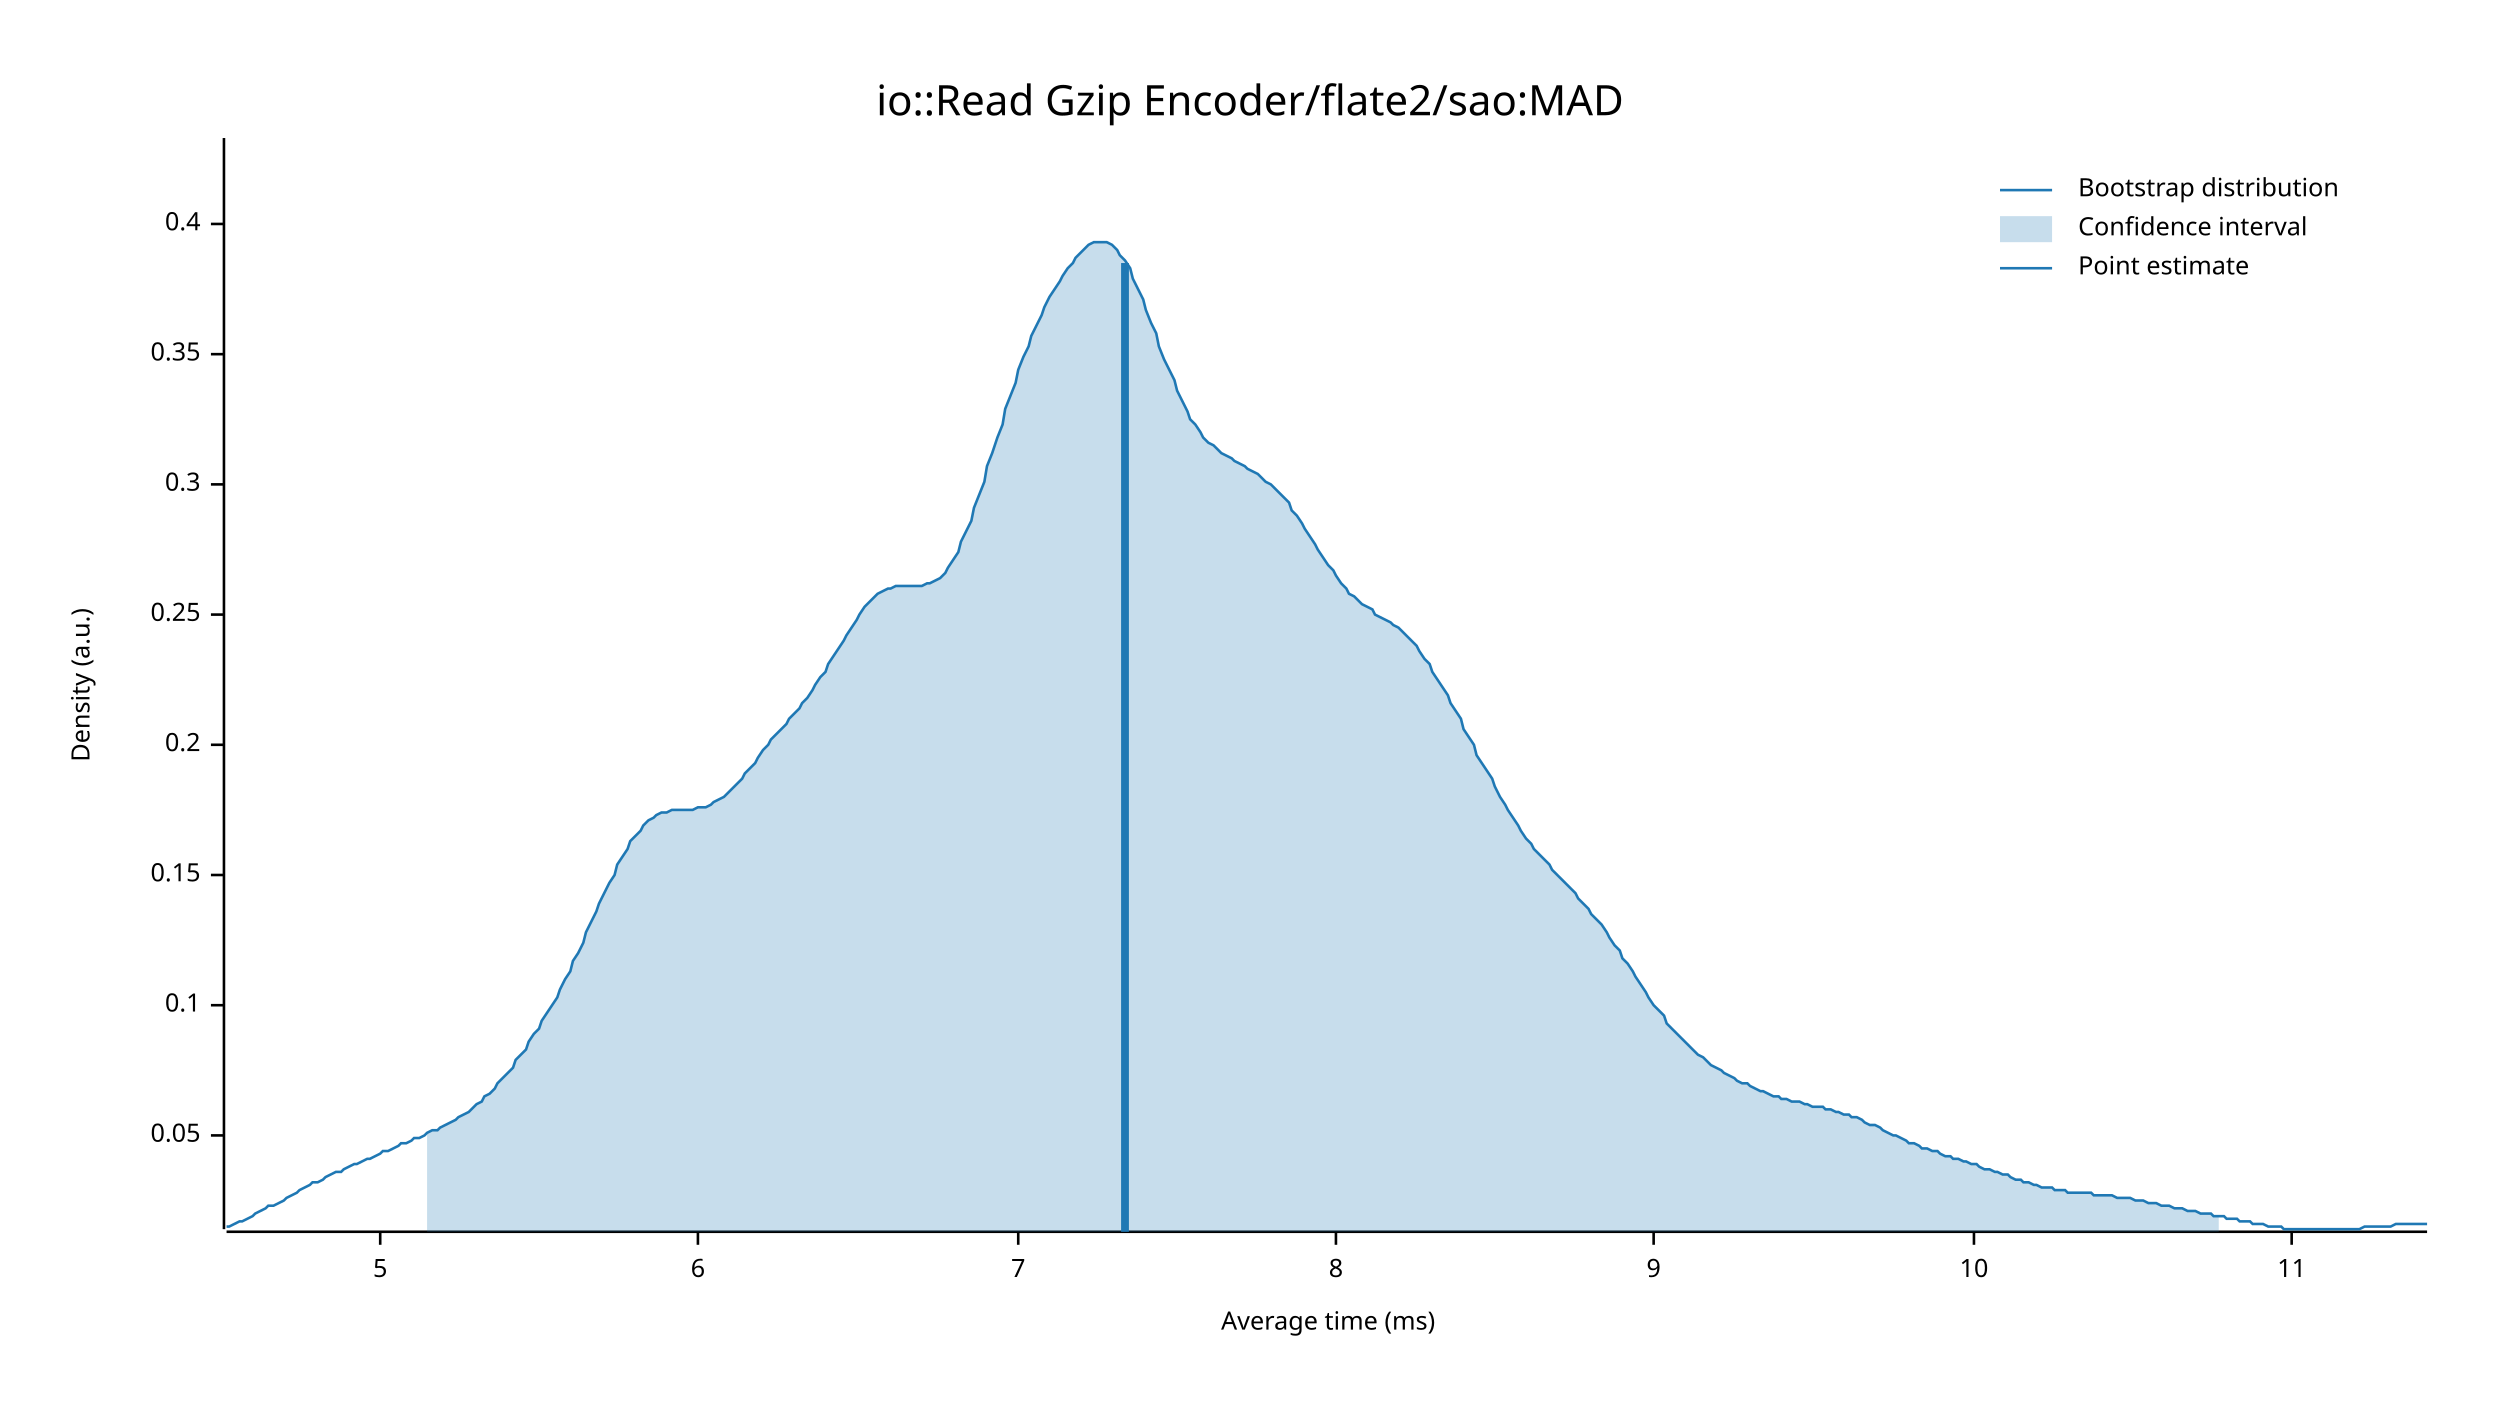
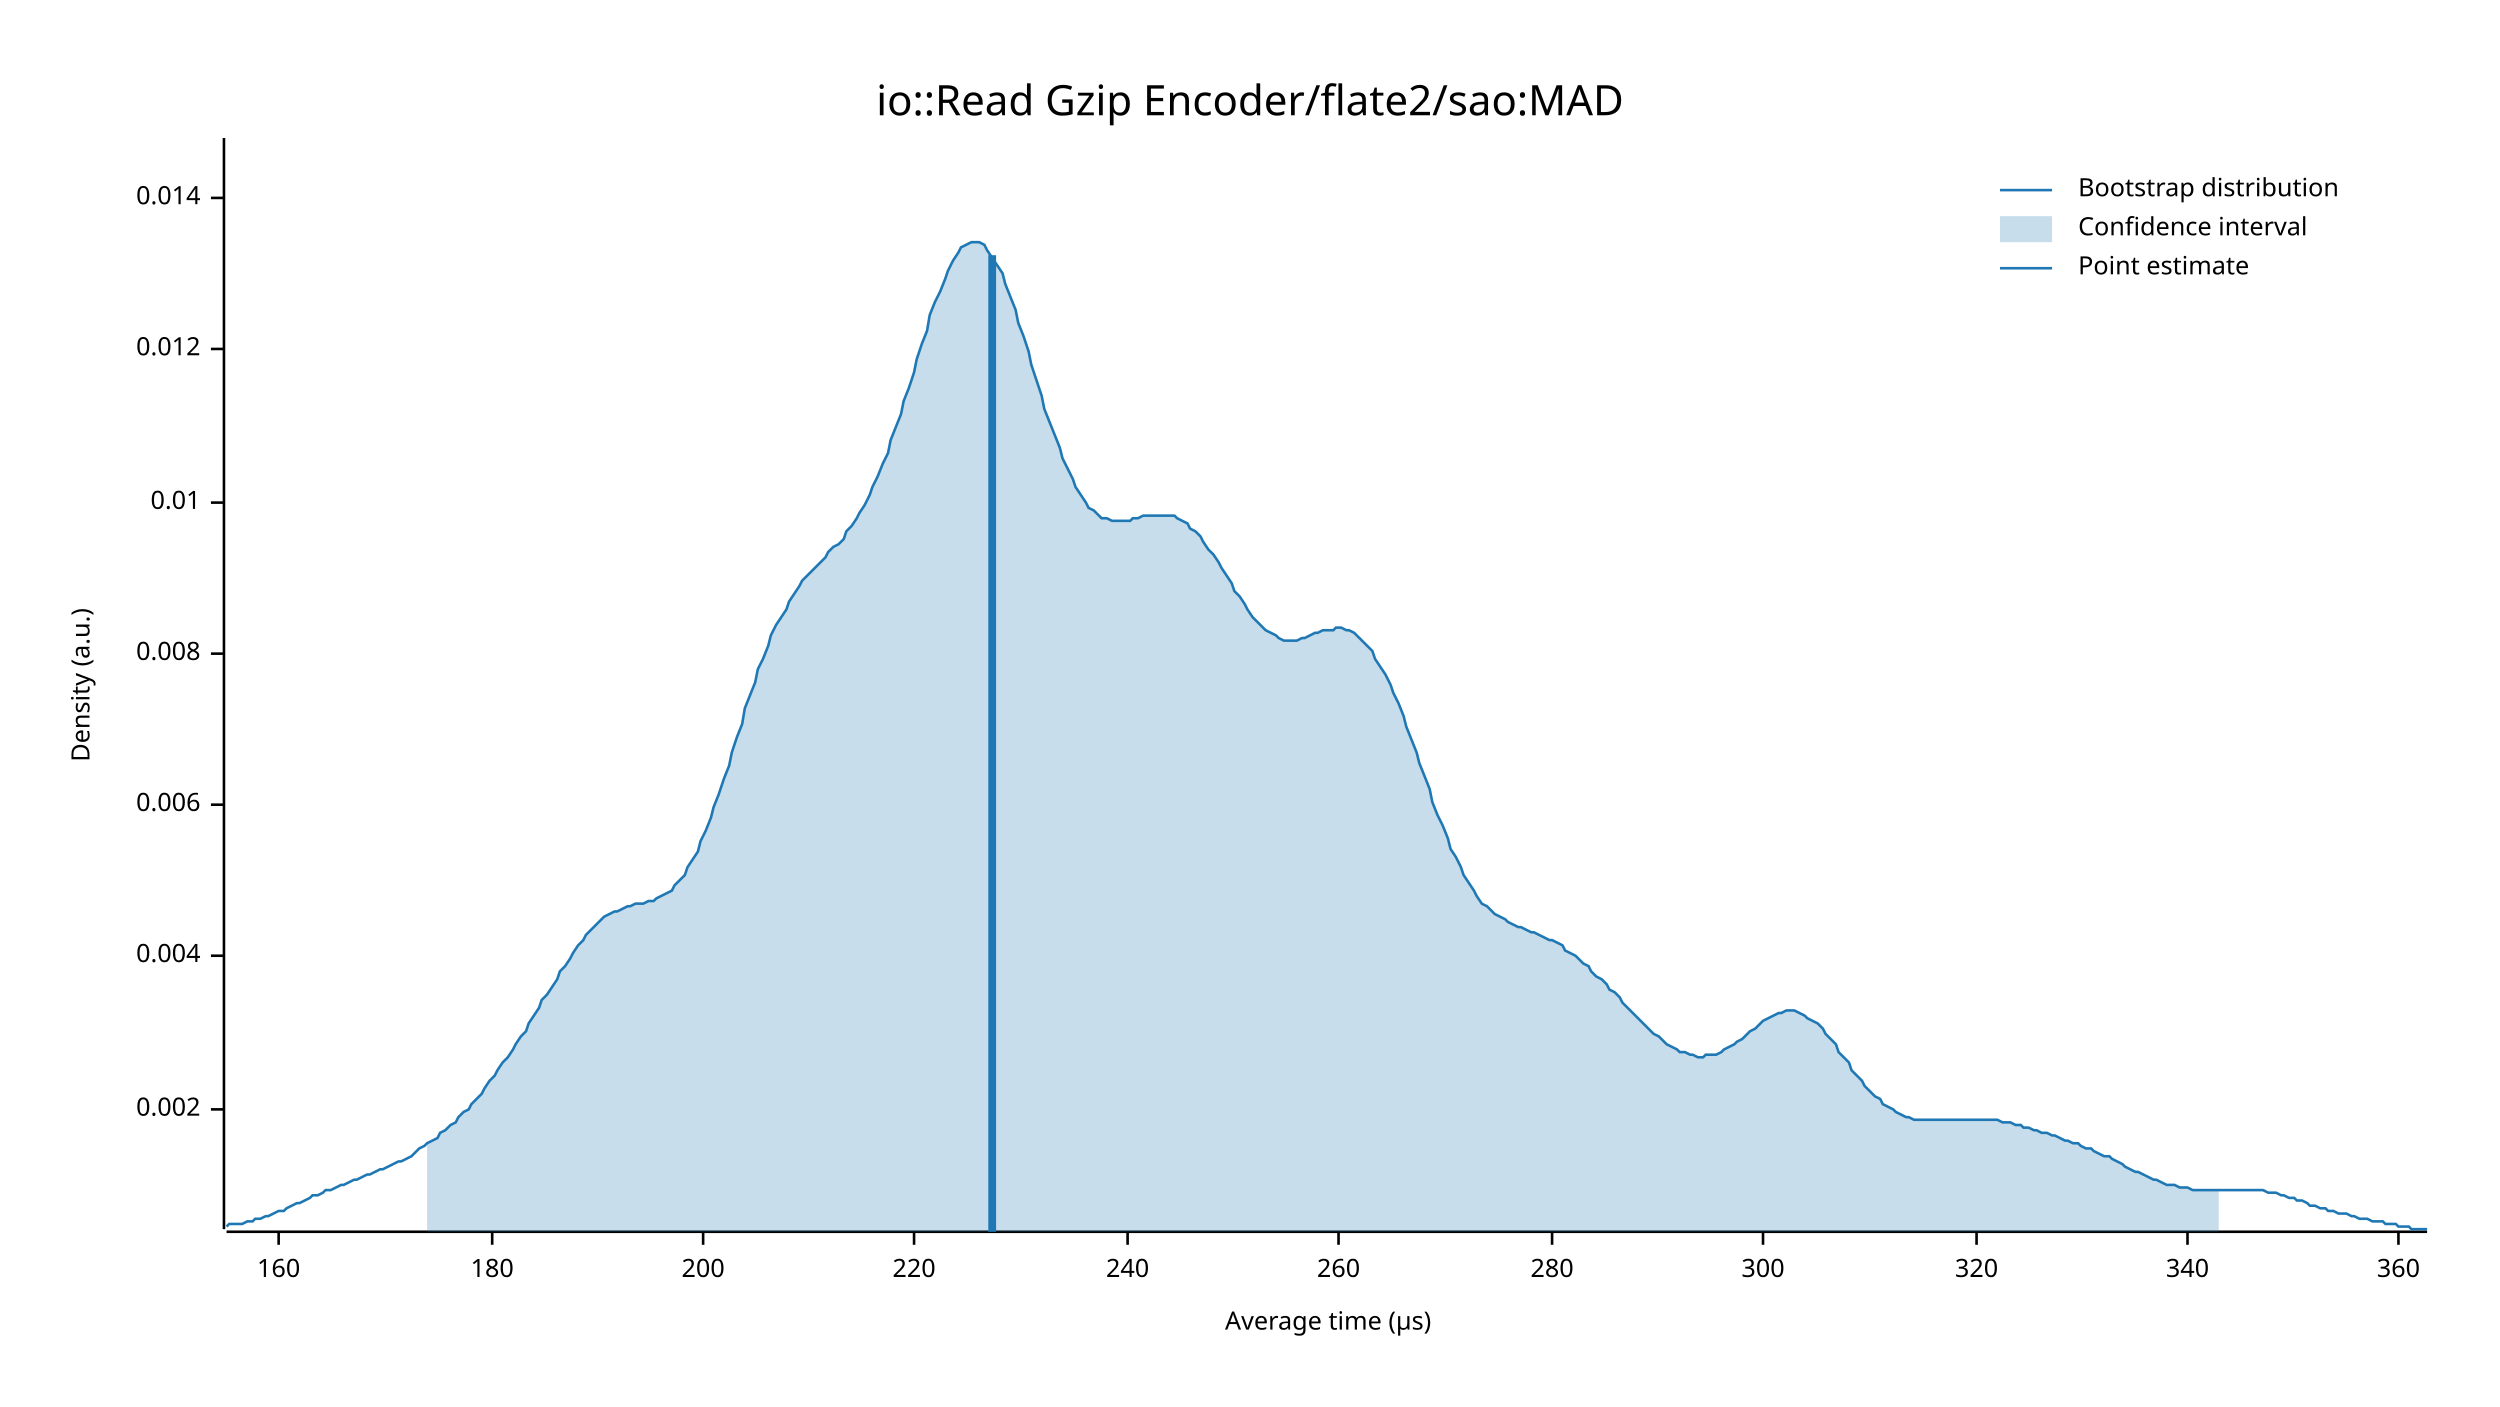
<svg xmlns="http://www.w3.org/2000/svg" width="960" height="540" viewBox="0 0 960 540">
  <text x="480" y="32" dy="0.76em" text-anchor="middle" font-family="sans-serif" font-size="16.129" opacity="1" fill="#000000">
io::Read Gzip Encoder/flate2/sao:MAD
</text>
  <text x="27" y="263" dy="0.76em" text-anchor="middle" font-family="sans-serif" font-size="9.677" opacity="1" fill="#000000" transform="rotate(270, 27, 263)">
Density (a.u.)
</text>
  <text x="510" y="513" dy="-0.5ex" text-anchor="middle" font-family="sans-serif" font-size="9.677" opacity="1" fill="#000000">
- Average time (ms)
+ Average time (µs)
</text>
  <polyline fill="none" opacity="1" stroke="#000000" stroke-width="1" points="86,53 86,472 " />
-   <text x="77" y="436" dy="0.5ex" text-anchor="end" font-family="sans-serif" font-size="9.677" opacity="1" fill="#000000">
- 0.05
+   <text x="77" y="426" dy="0.5ex" text-anchor="end" font-family="sans-serif" font-size="9.677" opacity="1" fill="#000000">
+ 0.002
</text>
-   <polyline fill="none" opacity="1" stroke="#000000" stroke-width="1" points="81,436 86,436 " />
-   <text x="77" y="386" dy="0.5ex" text-anchor="end" font-family="sans-serif" font-size="9.677" opacity="1" fill="#000000">
- 0.1
+   <polyline fill="none" opacity="1" stroke="#000000" stroke-width="1" points="81,426 86,426 " />
+   <text x="77" y="367" dy="0.5ex" text-anchor="end" font-family="sans-serif" font-size="9.677" opacity="1" fill="#000000">
+ 0.004
</text>
-   <polyline fill="none" opacity="1" stroke="#000000" stroke-width="1" points="81,386 86,386 " />
-   <text x="77" y="336" dy="0.5ex" text-anchor="end" font-family="sans-serif" font-size="9.677" opacity="1" fill="#000000">
- 0.15
+   <polyline fill="none" opacity="1" stroke="#000000" stroke-width="1" points="81,367 86,367 " />
+   <text x="77" y="309" dy="0.5ex" text-anchor="end" font-family="sans-serif" font-size="9.677" opacity="1" fill="#000000">
+ 0.006
</text>
-   <polyline fill="none" opacity="1" stroke="#000000" stroke-width="1" points="81,336 86,336 " />
-   <text x="77" y="286" dy="0.5ex" text-anchor="end" font-family="sans-serif" font-size="9.677" opacity="1" fill="#000000">
- 0.2
+   <polyline fill="none" opacity="1" stroke="#000000" stroke-width="1" points="81,309 86,309 " />
+   <text x="77" y="251" dy="0.5ex" text-anchor="end" font-family="sans-serif" font-size="9.677" opacity="1" fill="#000000">
+ 0.008
</text>
-   <polyline fill="none" opacity="1" stroke="#000000" stroke-width="1" points="81,286 86,286 " />
-   <text x="77" y="236" dy="0.5ex" text-anchor="end" font-family="sans-serif" font-size="9.677" opacity="1" fill="#000000">
- 0.25
+   <polyline fill="none" opacity="1" stroke="#000000" stroke-width="1" points="81,251 86,251 " />
+   <text x="77" y="193" dy="0.5ex" text-anchor="end" font-family="sans-serif" font-size="9.677" opacity="1" fill="#000000">
+ 0.01
</text>
-   <polyline fill="none" opacity="1" stroke="#000000" stroke-width="1" points="81,236 86,236 " />
-   <text x="77" y="186" dy="0.5ex" text-anchor="end" font-family="sans-serif" font-size="9.677" opacity="1" fill="#000000">
- 0.3
+   <polyline fill="none" opacity="1" stroke="#000000" stroke-width="1" points="81,193 86,193 " />
+   <text x="77" y="134" dy="0.5ex" text-anchor="end" font-family="sans-serif" font-size="9.677" opacity="1" fill="#000000">
+ 0.012
</text>
-   <polyline fill="none" opacity="1" stroke="#000000" stroke-width="1" points="81,186 86,186 " />
-   <text x="77" y="136" dy="0.5ex" text-anchor="end" font-family="sans-serif" font-size="9.677" opacity="1" fill="#000000">
- 0.35
+   <polyline fill="none" opacity="1" stroke="#000000" stroke-width="1" points="81,134 86,134 " />
+   <text x="77" y="76" dy="0.5ex" text-anchor="end" font-family="sans-serif" font-size="9.677" opacity="1" fill="#000000">
+ 0.014
</text>
-   <polyline fill="none" opacity="1" stroke="#000000" stroke-width="1" points="81,136 86,136 " />
-   <text x="77" y="86" dy="0.5ex" text-anchor="end" font-family="sans-serif" font-size="9.677" opacity="1" fill="#000000">
- 0.4
+   <polyline fill="none" opacity="1" stroke="#000000" stroke-width="1" points="81,76 86,76 " />
+   <polyline fill="none" opacity="1" stroke="#000000" stroke-width="1" points="87,473 932,473 " />
+   <text x="107" y="483" dy="0.76em" text-anchor="middle" font-family="sans-serif" font-size="9.677" opacity="1" fill="#000000">
+ 160
</text>
-   <polyline fill="none" opacity="1" stroke="#000000" stroke-width="1" points="81,86 86,86 " />
-   <polyline fill="none" opacity="1" stroke="#000000" stroke-width="1" points="87,473 932,473 " />
-   <text x="146" y="483" dy="0.76em" text-anchor="middle" font-family="sans-serif" font-size="9.677" opacity="1" fill="#000000">
- 5
+   <polyline fill="none" opacity="1" stroke="#000000" stroke-width="1" points="107,473 107,478 " />
+   <text x="189" y="483" dy="0.76em" text-anchor="middle" font-family="sans-serif" font-size="9.677" opacity="1" fill="#000000">
+ 180
</text>
-   <polyline fill="none" opacity="1" stroke="#000000" stroke-width="1" points="146,473 146,478 " />
-   <text x="268" y="483" dy="0.76em" text-anchor="middle" font-family="sans-serif" font-size="9.677" opacity="1" fill="#000000">
- 6
+   <polyline fill="none" opacity="1" stroke="#000000" stroke-width="1" points="189,473 189,478 " />
+   <text x="270" y="483" dy="0.76em" text-anchor="middle" font-family="sans-serif" font-size="9.677" opacity="1" fill="#000000">
+ 200
</text>
-   <polyline fill="none" opacity="1" stroke="#000000" stroke-width="1" points="268,473 268,478 " />
-   <text x="391" y="483" dy="0.76em" text-anchor="middle" font-family="sans-serif" font-size="9.677" opacity="1" fill="#000000">
- 7
+   <polyline fill="none" opacity="1" stroke="#000000" stroke-width="1" points="270,473 270,478 " />
+   <text x="351" y="483" dy="0.76em" text-anchor="middle" font-family="sans-serif" font-size="9.677" opacity="1" fill="#000000">
+ 220
</text>
-   <polyline fill="none" opacity="1" stroke="#000000" stroke-width="1" points="391,473 391,478 " />
-   <text x="513" y="483" dy="0.76em" text-anchor="middle" font-family="sans-serif" font-size="9.677" opacity="1" fill="#000000">
- 8
+   <polyline fill="none" opacity="1" stroke="#000000" stroke-width="1" points="351,473 351,478 " />
+   <text x="433" y="483" dy="0.76em" text-anchor="middle" font-family="sans-serif" font-size="9.677" opacity="1" fill="#000000">
+ 240
</text>
-   <polyline fill="none" opacity="1" stroke="#000000" stroke-width="1" points="513,473 513,478 " />
-   <text x="635" y="483" dy="0.76em" text-anchor="middle" font-family="sans-serif" font-size="9.677" opacity="1" fill="#000000">
- 9
+   <polyline fill="none" opacity="1" stroke="#000000" stroke-width="1" points="433,473 433,478 " />
+   <text x="514" y="483" dy="0.76em" text-anchor="middle" font-family="sans-serif" font-size="9.677" opacity="1" fill="#000000">
+ 260
</text>
-   <polyline fill="none" opacity="1" stroke="#000000" stroke-width="1" points="635,473 635,478 " />
-   <text x="758" y="483" dy="0.76em" text-anchor="middle" font-family="sans-serif" font-size="9.677" opacity="1" fill="#000000">
- 10
+   <polyline fill="none" opacity="1" stroke="#000000" stroke-width="1" points="514,473 514,478 " />
+   <text x="596" y="483" dy="0.76em" text-anchor="middle" font-family="sans-serif" font-size="9.677" opacity="1" fill="#000000">
+ 280
</text>
-   <polyline fill="none" opacity="1" stroke="#000000" stroke-width="1" points="758,473 758,478 " />
-   <text x="880" y="483" dy="0.76em" text-anchor="middle" font-family="sans-serif" font-size="9.677" opacity="1" fill="#000000">
- 11
+   <polyline fill="none" opacity="1" stroke="#000000" stroke-width="1" points="596,473 596,478 " />
+   <text x="677" y="483" dy="0.76em" text-anchor="middle" font-family="sans-serif" font-size="9.677" opacity="1" fill="#000000">
+ 300
</text>
-   <polyline fill="none" opacity="1" stroke="#000000" stroke-width="1" points="880,473 880,478 " />
-   <polyline fill="none" opacity="1" stroke="#1F78B4" stroke-width="1" points="87,471 88,471 90,470 92,469 93,469 95,468 97,467 98,466 100,465 102,464 103,463 105,463 107,462 109,461 110,460 112,459 114,458 115,457 117,456 119,455 120,454 122,454 124,453 125,452 127,451 129,450 131,450 132,449 134,448 136,447 137,447 139,446 141,445 142,445 144,444 146,443 147,442 149,442 151,441 153,440 154,439 156,439 158,438 159,437 161,437 163,436 164,435 166,434 168,434 169,433 171,432 173,431 175,430 176,429 178,428 180,427 181,426 183,424 185,423 186,421 188,420 190,418 191,416 193,414 195,412 197,410 198,407 200,405 202,403 203,400 205,397 207,395 208,392 210,389 212,386 214,383 215,380 217,376 219,373 220,369 222,366 224,362 225,358 227,354 229,350 230,347 232,343 234,339 236,336 237,332 239,329 241,326 242,323 244,321 246,319 247,317 249,315 251,314 252,313 254,312 256,312 258,311 259,311 261,311 263,311 264,311 266,311 268,310 269,310 271,310 273,309 274,308 276,307 278,306 280,304 281,303 283,301 285,299 286,297 288,295 290,293 291,291 293,288 295,286 296,284 298,282 300,280 302,278 303,276 305,274 307,272 308,270 310,268 312,265 313,263 315,260 317,258 318,255 320,252 322,249 324,246 325,244 327,241 329,238 330,236 332,233 334,231 335,230 337,228 339,227 341,226 342,226 344,225 346,225 347,225 349,225 351,225 352,225 354,225 356,224 357,224 359,223 361,222 363,220 364,218 366,215 368,212 369,208 371,204 373,200 374,195 376,190 378,185 379,179 381,174 383,168 385,163 386,157 388,152 390,147 391,142 393,137 395,133 396,129 398,125 400,121 401,118 403,114 405,111 407,108 408,106 410,103 412,101 413,99 415,97 417,95 418,94 420,93 422,93 423,93 425,93 427,94 429,96 430,98 432,100 434,103 435,107 437,111 439,115 440,119 442,124 444,128 445,133 447,138 449,142 451,146 452,150 454,154 456,158 457,161 459,163 461,166 462,168 464,170 466,171 468,173 469,174 471,175 473,176 474,177 476,178 478,179 479,180 481,181 483,182 484,183 486,185 488,186 490,188 491,189 493,191 495,193 496,196 498,198 500,201 501,203 503,206 505,209 506,211 508,214 510,217 512,219 513,221 515,224 517,226 518,228 520,229 522,231 523,232 525,233 527,234 528,236 530,237 532,238 534,239 535,240 537,241 539,243 540,244 542,246 544,248 545,250 547,253 549,255 550,258 552,261 554,264 556,267 557,270 559,273 561,276 562,280 564,283 566,286 567,290 569,293 571,296 573,299 574,302 576,306 578,309 579,311 581,314 583,317 584,319 586,322 588,324 589,326 591,328 593,330 595,332 596,334 598,336 600,338 601,339 603,341 605,343 606,345 608,347 610,349 611,351 613,353 615,355 617,358 618,360 620,363 622,365 623,368 625,370 627,373 628,375 630,378 632,381 633,383 635,386 637,388 639,390 640,393 642,395 644,397 645,398 647,400 649,402 650,403 652,405 654,406 655,407 657,409 659,410 661,411 662,412 664,413 666,414 667,415 669,416 671,416 672,417 674,418 676,419 677,419 679,420 681,421 683,421 684,422 686,422 688,423 689,423 691,423 693,424 694,424 696,425 698,425 700,425 701,426 703,426 705,427 706,427 708,428 710,428 711,429 713,429 715,430 716,431 718,432 720,432 722,433 723,434 725,435 727,436 728,436 730,437 732,438 733,439 735,439 737,440 738,441 740,441 742,442 744,442 745,443 747,444 749,444 750,445 752,445 754,446 755,446 757,447 759,447 760,448 762,449 764,449 766,450 767,450 769,451 771,451 772,452 774,453 776,453 777,454 779,454 781,455 782,455 784,456 786,456 788,456 789,457 791,457 793,457 794,458 796,458 798,458 799,458 801,458 803,458 804,459 806,459 808,459 810,459 811,459 813,460 815,460 816,460 818,460 820,461 821,461 823,461 825,462 827,462 828,462 830,463 832,463 833,463 835,464 837,464 838,464 840,465 842,465 843,465 845,466 847,466 849,466 850,467 852,467 854,467 855,468 857,468 859,468 860,469 862,469 864,469 865,470 867,470 869,470 871,471 872,471 874,471 876,471 877,472 879,472 881,472 882,472 884,472 886,472 887,472 889,472 891,472 893,472 894,472 896,472 898,472 899,472 901,472 903,472 904,472 906,472 908,471 909,471 911,471 913,471 915,471 916,471 918,471 920,470 921,470 923,470 925,470 926,470 928,470 930,470 932,470 " />
-   <polygon opacity="0.25" fill="#1F78B4" points="164,435 166,434 168,434 169,433 171,432 173,431 175,430 176,429 178,428 180,427 181,426 183,424 185,423 186,421 188,420 190,418 191,416 193,414 195,412 197,410 198,407 200,405 202,403 203,400 205,397 207,395 208,392 210,389 212,386 214,383 215,380 217,376 219,373 220,369 222,366 224,362 225,358 227,354 229,350 230,347 232,343 234,339 236,336 237,332 239,329 241,326 242,323 244,321 246,319 247,317 249,315 251,314 252,313 254,312 256,312 258,311 259,311 261,311 263,311 264,311 266,311 268,310 269,310 271,310 273,309 274,308 276,307 278,306 280,304 281,303 283,301 285,299 286,297 288,295 290,293 291,291 293,288 295,286 296,284 298,282 300,280 302,278 303,276 305,274 307,272 308,270 310,268 312,265 313,263 315,260 317,258 318,255 320,252 322,249 324,246 325,244 327,241 329,238 330,236 332,233 334,231 335,230 337,228 339,227 341,226 342,226 344,225 346,225 347,225 349,225 351,225 352,225 354,225 356,224 357,224 359,223 361,222 363,220 364,218 366,215 368,212 369,208 371,204 373,200 374,195 376,190 378,185 379,179 381,174 383,168 385,163 386,157 388,152 390,147 391,142 393,137 395,133 396,129 398,125 400,121 401,118 403,114 405,111 407,108 408,106 410,103 412,101 413,99 415,97 417,95 418,94 420,93 422,93 423,93 425,93 427,94 429,96 430,98 432,100 434,103 435,107 437,111 439,115 440,119 442,124 444,128 445,133 447,138 449,142 451,146 452,150 454,154 456,158 457,161 459,163 461,166 462,168 464,170 466,171 468,173 469,174 471,175 473,176 474,177 476,178 478,179 479,180 481,181 483,182 484,183 486,185 488,186 490,188 491,189 493,191 495,193 496,196 498,198 500,201 501,203 503,206 505,209 506,211 508,214 510,217 512,219 513,221 515,224 517,226 518,228 520,229 522,231 523,232 525,233 527,234 528,236 530,237 532,238 534,239 535,240 537,241 539,243 540,244 542,246 544,248 545,250 547,253 549,255 550,258 552,261 554,264 556,267 557,270 559,273 561,276 562,280 564,283 566,286 567,290 569,293 571,296 573,299 574,302 576,306 578,309 579,311 581,314 583,317 584,319 586,322 588,324 589,326 591,328 593,330 595,332 596,334 598,336 600,338 601,339 603,341 605,343 606,345 608,347 610,349 611,351 613,353 615,355 617,358 618,360 620,363 622,365 623,368 625,370 627,373 628,375 630,378 632,381 633,383 635,386 637,388 639,390 640,393 642,395 644,397 645,398 647,400 649,402 650,403 652,405 654,406 655,407 657,409 659,410 661,411 662,412 664,413 666,414 667,415 669,416 671,416 672,417 674,418 676,419 677,419 679,420 681,421 683,421 684,422 686,422 688,423 689,423 691,423 693,424 694,424 696,425 698,425 700,425 701,426 703,426 705,427 706,427 708,428 710,428 711,429 713,429 715,430 716,431 718,432 720,432 722,433 723,434 725,435 727,436 728,436 730,437 732,438 733,439 735,439 737,440 738,441 740,441 742,442 744,442 745,443 747,444 749,444 750,445 752,445 754,446 755,446 757,447 759,447 760,448 762,449 764,449 766,450 767,450 769,451 771,451 772,452 774,453 776,453 777,454 779,454 781,455 782,455 784,456 786,456 788,456 789,457 791,457 793,457 794,458 796,458 798,458 799,458 801,458 803,458 804,459 806,459 808,459 810,459 811,459 813,460 815,460 816,460 818,460 820,461 821,461 823,461 825,462 827,462 828,462 830,463 832,463 833,463 835,464 837,464 838,464 840,465 842,465 843,465 845,466 847,466 849,466 850,467 852,467 852,473 164,473 " />
-   <polyline fill="none" opacity="1" stroke="#1F78B4" stroke-width="3" points="432,473 432,101 " />
+   <polyline fill="none" opacity="1" stroke="#000000" stroke-width="1" points="677,473 677,478 " />
+   <text x="759" y="483" dy="0.76em" text-anchor="middle" font-family="sans-serif" font-size="9.677" opacity="1" fill="#000000">
+ 320
+ </text>
+   <polyline fill="none" opacity="1" stroke="#000000" stroke-width="1" points="759,473 759,478 " />
+   <text x="840" y="483" dy="0.76em" text-anchor="middle" font-family="sans-serif" font-size="9.677" opacity="1" fill="#000000">
+ 340
+ </text>
+   <polyline fill="none" opacity="1" stroke="#000000" stroke-width="1" points="840,473 840,478 " />
+   <text x="921" y="483" dy="0.76em" text-anchor="middle" font-family="sans-serif" font-size="9.677" opacity="1" fill="#000000">
+ 360
+ </text>
+   <polyline fill="none" opacity="1" stroke="#000000" stroke-width="1" points="921,473 921,478 " />
+   <polyline fill="none" opacity="1" stroke="#1F78B4" stroke-width="1" points="87,471 88,470 90,470 92,470 93,470 95,469 97,469 98,468 100,468 102,467 103,467 105,466 107,465 109,465 110,464 112,463 114,462 115,462 117,461 119,460 120,459 122,459 124,458 125,457 127,457 129,456 131,455 132,455 134,454 136,453 137,453 139,452 141,451 142,451 144,450 146,449 147,449 149,448 151,447 153,446 154,446 156,445 158,444 159,443 161,441 163,440 164,439 166,438 168,437 169,435 171,434 173,432 175,431 176,429 178,427 180,426 181,424 183,422 185,420 186,418 188,415 190,413 191,411 193,408 195,406 197,403 198,401 200,398 202,396 203,393 205,390 207,387 208,384 210,382 212,379 214,376 215,373 217,371 219,368 220,366 222,363 224,361 225,359 227,357 229,355 230,354 232,352 234,351 236,350 237,350 239,349 241,348 242,348 244,347 246,347 247,347 249,346 251,346 252,345 254,344 256,343 258,342 259,340 261,338 263,336 264,333 266,330 268,327 269,323 271,319 273,314 274,310 276,305 278,299 280,294 281,289 283,283 285,278 286,272 288,267 290,262 291,257 293,253 295,248 296,244 298,240 300,237 302,234 303,231 305,228 307,225 308,223 310,221 312,219 313,218 315,216 317,214 318,212 320,210 322,209 324,207 325,204 327,202 329,199 330,197 332,194 334,190 335,187 337,183 339,178 341,174 342,169 344,164 346,159 347,154 349,149 351,143 352,138 354,132 356,127 357,121 359,116 361,112 363,107 364,104 366,100 368,97 369,95 371,94 373,93 374,93 376,93 378,94 379,96 381,99 383,102 385,105 386,109 388,114 390,119 391,124 393,129 395,135 396,140 398,146 400,152 401,157 403,162 405,167 407,172 408,176 410,180 412,184 413,187 415,190 417,193 418,195 420,196 422,198 423,199 425,199 427,200 429,200 430,200 432,200 434,200 435,199 437,199 439,198 440,198 442,198 444,198 445,198 447,198 449,198 451,198 452,199 454,200 456,201 457,203 459,204 461,206 462,208 464,211 466,213 468,216 469,218 471,221 473,224 474,227 476,229 478,232 479,234 481,237 483,239 484,240 486,242 488,243 490,244 491,245 493,246 495,246 496,246 498,246 500,245 501,245 503,244 505,243 506,243 508,242 510,242 512,242 513,241 515,241 517,242 518,242 520,243 522,245 523,246 525,248 527,250 528,253 530,256 532,259 534,263 535,266 537,270 539,275 540,279 542,284 544,289 545,293 547,298 549,303 550,308 552,313 554,317 556,322 557,326 559,329 561,333 562,336 564,339 566,342 567,344 569,347 571,348 573,350 574,351 576,352 578,353 579,354 581,355 583,356 584,356 586,357 588,358 589,358 591,359 593,360 595,361 596,361 598,362 600,363 601,365 603,366 605,367 606,368 608,370 610,371 611,373 613,375 615,376 617,378 618,380 620,381 622,383 623,385 625,387 627,389 628,390 630,392 632,394 633,395 635,397 637,398 639,400 640,401 642,402 644,403 645,404 647,404 649,405 650,405 652,406 654,406 655,405 657,405 659,405 661,404 662,403 664,402 666,401 667,400 669,399 671,397 672,396 674,395 676,393 677,392 679,391 681,390 683,389 684,389 686,388 688,388 689,388 691,389 693,390 694,391 696,392 698,393 700,395 701,397 703,399 705,401 706,404 708,406 710,408 711,411 713,413 715,415 716,417 718,419 720,421 722,422 723,424 725,425 727,426 728,427 730,428 732,429 733,429 735,430 737,430 738,430 740,430 742,430 744,430 745,430 747,430 749,430 750,430 752,430 754,430 755,430 757,430 759,430 760,430 762,430 764,430 766,430 767,430 769,431 771,431 772,431 774,432 776,432 777,433 779,433 781,434 782,434 784,435 786,435 788,436 789,436 791,437 793,438 794,438 796,439 798,439 799,440 801,441 803,441 804,442 806,443 808,444 810,444 811,445 813,446 815,447 816,448 818,449 820,450 821,450 823,451 825,452 827,453 828,453 830,454 832,455 833,455 835,455 837,456 838,456 840,456 842,457 843,457 845,457 847,457 849,457 850,457 852,457 854,457 855,457 857,457 859,457 860,457 862,457 864,457 865,457 867,457 869,457 871,458 872,458 874,458 876,459 877,459 879,460 881,460 882,461 884,461 886,462 887,463 889,463 891,464 893,464 894,465 896,465 898,466 899,466 901,466 903,467 904,467 906,468 908,468 909,468 911,469 913,469 915,469 916,470 918,470 920,470 921,471 923,471 925,471 926,472 928,472 930,472 932,472 " />
+   <polygon opacity="0.25" fill="#1F78B4" points="164,439 166,438 168,437 169,435 171,434 173,432 175,431 176,429 178,427 180,426 181,424 183,422 185,420 186,418 188,415 190,413 191,411 193,408 195,406 197,403 198,401 200,398 202,396 203,393 205,390 207,387 208,384 210,382 212,379 214,376 215,373 217,371 219,368 220,366 222,363 224,361 225,359 227,357 229,355 230,354 232,352 234,351 236,350 237,350 239,349 241,348 242,348 244,347 246,347 247,347 249,346 251,346 252,345 254,344 256,343 258,342 259,340 261,338 263,336 264,333 266,330 268,327 269,323 271,319 273,314 274,310 276,305 278,299 280,294 281,289 283,283 285,278 286,272 288,267 290,262 291,257 293,253 295,248 296,244 298,240 300,237 302,234 303,231 305,228 307,225 308,223 310,221 312,219 313,218 315,216 317,214 318,212 320,210 322,209 324,207 325,204 327,202 329,199 330,197 332,194 334,190 335,187 337,183 339,178 341,174 342,169 344,164 346,159 347,154 349,149 351,143 352,138 354,132 356,127 357,121 359,116 361,112 363,107 364,104 366,100 368,97 369,95 371,94 373,93 374,93 376,93 378,94 379,96 381,99 383,102 385,105 386,109 388,114 390,119 391,124 393,129 395,135 396,140 398,146 400,152 401,157 403,162 405,167 407,172 408,176 410,180 412,184 413,187 415,190 417,193 418,195 420,196 422,198 423,199 425,199 427,200 429,200 430,200 432,200 434,200 435,199 437,199 439,198 440,198 442,198 444,198 445,198 447,198 449,198 451,198 452,199 454,200 456,201 457,203 459,204 461,206 462,208 464,211 466,213 468,216 469,218 471,221 473,224 474,227 476,229 478,232 479,234 481,237 483,239 484,240 486,242 488,243 490,244 491,245 493,246 495,246 496,246 498,246 500,245 501,245 503,244 505,243 506,243 508,242 510,242 512,242 513,241 515,241 517,242 518,242 520,243 522,245 523,246 525,248 527,250 528,253 530,256 532,259 534,263 535,266 537,270 539,275 540,279 542,284 544,289 545,293 547,298 549,303 550,308 552,313 554,317 556,322 557,326 559,329 561,333 562,336 564,339 566,342 567,344 569,347 571,348 573,350 574,351 576,352 578,353 579,354 581,355 583,356 584,356 586,357 588,358 589,358 591,359 593,360 595,361 596,361 598,362 600,363 601,365 603,366 605,367 606,368 608,370 610,371 611,373 613,375 615,376 617,378 618,380 620,381 622,383 623,385 625,387 627,389 628,390 630,392 632,394 633,395 635,397 637,398 639,400 640,401 642,402 644,403 645,404 647,404 649,405 650,405 652,406 654,406 655,405 657,405 659,405 661,404 662,403 664,402 666,401 667,400 669,399 671,397 672,396 674,395 676,393 677,392 679,391 681,390 683,389 684,389 686,388 688,388 689,388 691,389 693,390 694,391 696,392 698,393 700,395 701,397 703,399 705,401 706,404 708,406 710,408 711,411 713,413 715,415 716,417 718,419 720,421 722,422 723,424 725,425 727,426 728,427 730,428 732,429 733,429 735,430 737,430 738,430 740,430 742,430 744,430 745,430 747,430 749,430 750,430 752,430 754,430 755,430 757,430 759,430 760,430 762,430 764,430 766,430 767,430 769,431 771,431 772,431 774,432 776,432 777,433 779,433 781,434 782,434 784,435 786,435 788,436 789,436 791,437 793,438 794,438 796,439 798,439 799,440 801,441 803,441 804,442 806,443 808,444 810,444 811,445 813,446 815,447 816,448 818,449 820,450 821,450 823,451 825,452 827,453 828,453 830,454 832,455 833,455 835,455 837,456 838,456 840,456 842,457 843,457 845,457 847,457 849,457 850,457 852,457 852,473 164,473 " />
+   <polyline fill="none" opacity="1" stroke="#1F78B4" stroke-width="3" points="381,473 381,98 " />
  <text x="798" y="68" dy="0.76em" text-anchor="start" font-family="sans-serif" font-size="9.677" opacity="1" fill="#000000">
Bootstrap distribution
</text>
  <text x="798" y="83" dy="0.76em" text-anchor="start" font-family="sans-serif" font-size="9.677" opacity="1" fill="#000000">
Confidence interval
</text>
  <text x="798" y="98" dy="0.76em" text-anchor="start" font-family="sans-serif" font-size="9.677" opacity="1" fill="#000000">
Point estimate
</text>
  <polyline fill="none" opacity="1" stroke="#1F78B4" stroke-width="1" points="768,73 788,73 " />
  <rect x="768" y="83" width="20" height="10" opacity="0.25" fill="#1F78B4" stroke="none" />
  <polyline fill="none" opacity="1" stroke="#1F78B4" stroke-width="1" points="768,103 788,103 " />
</svg>
